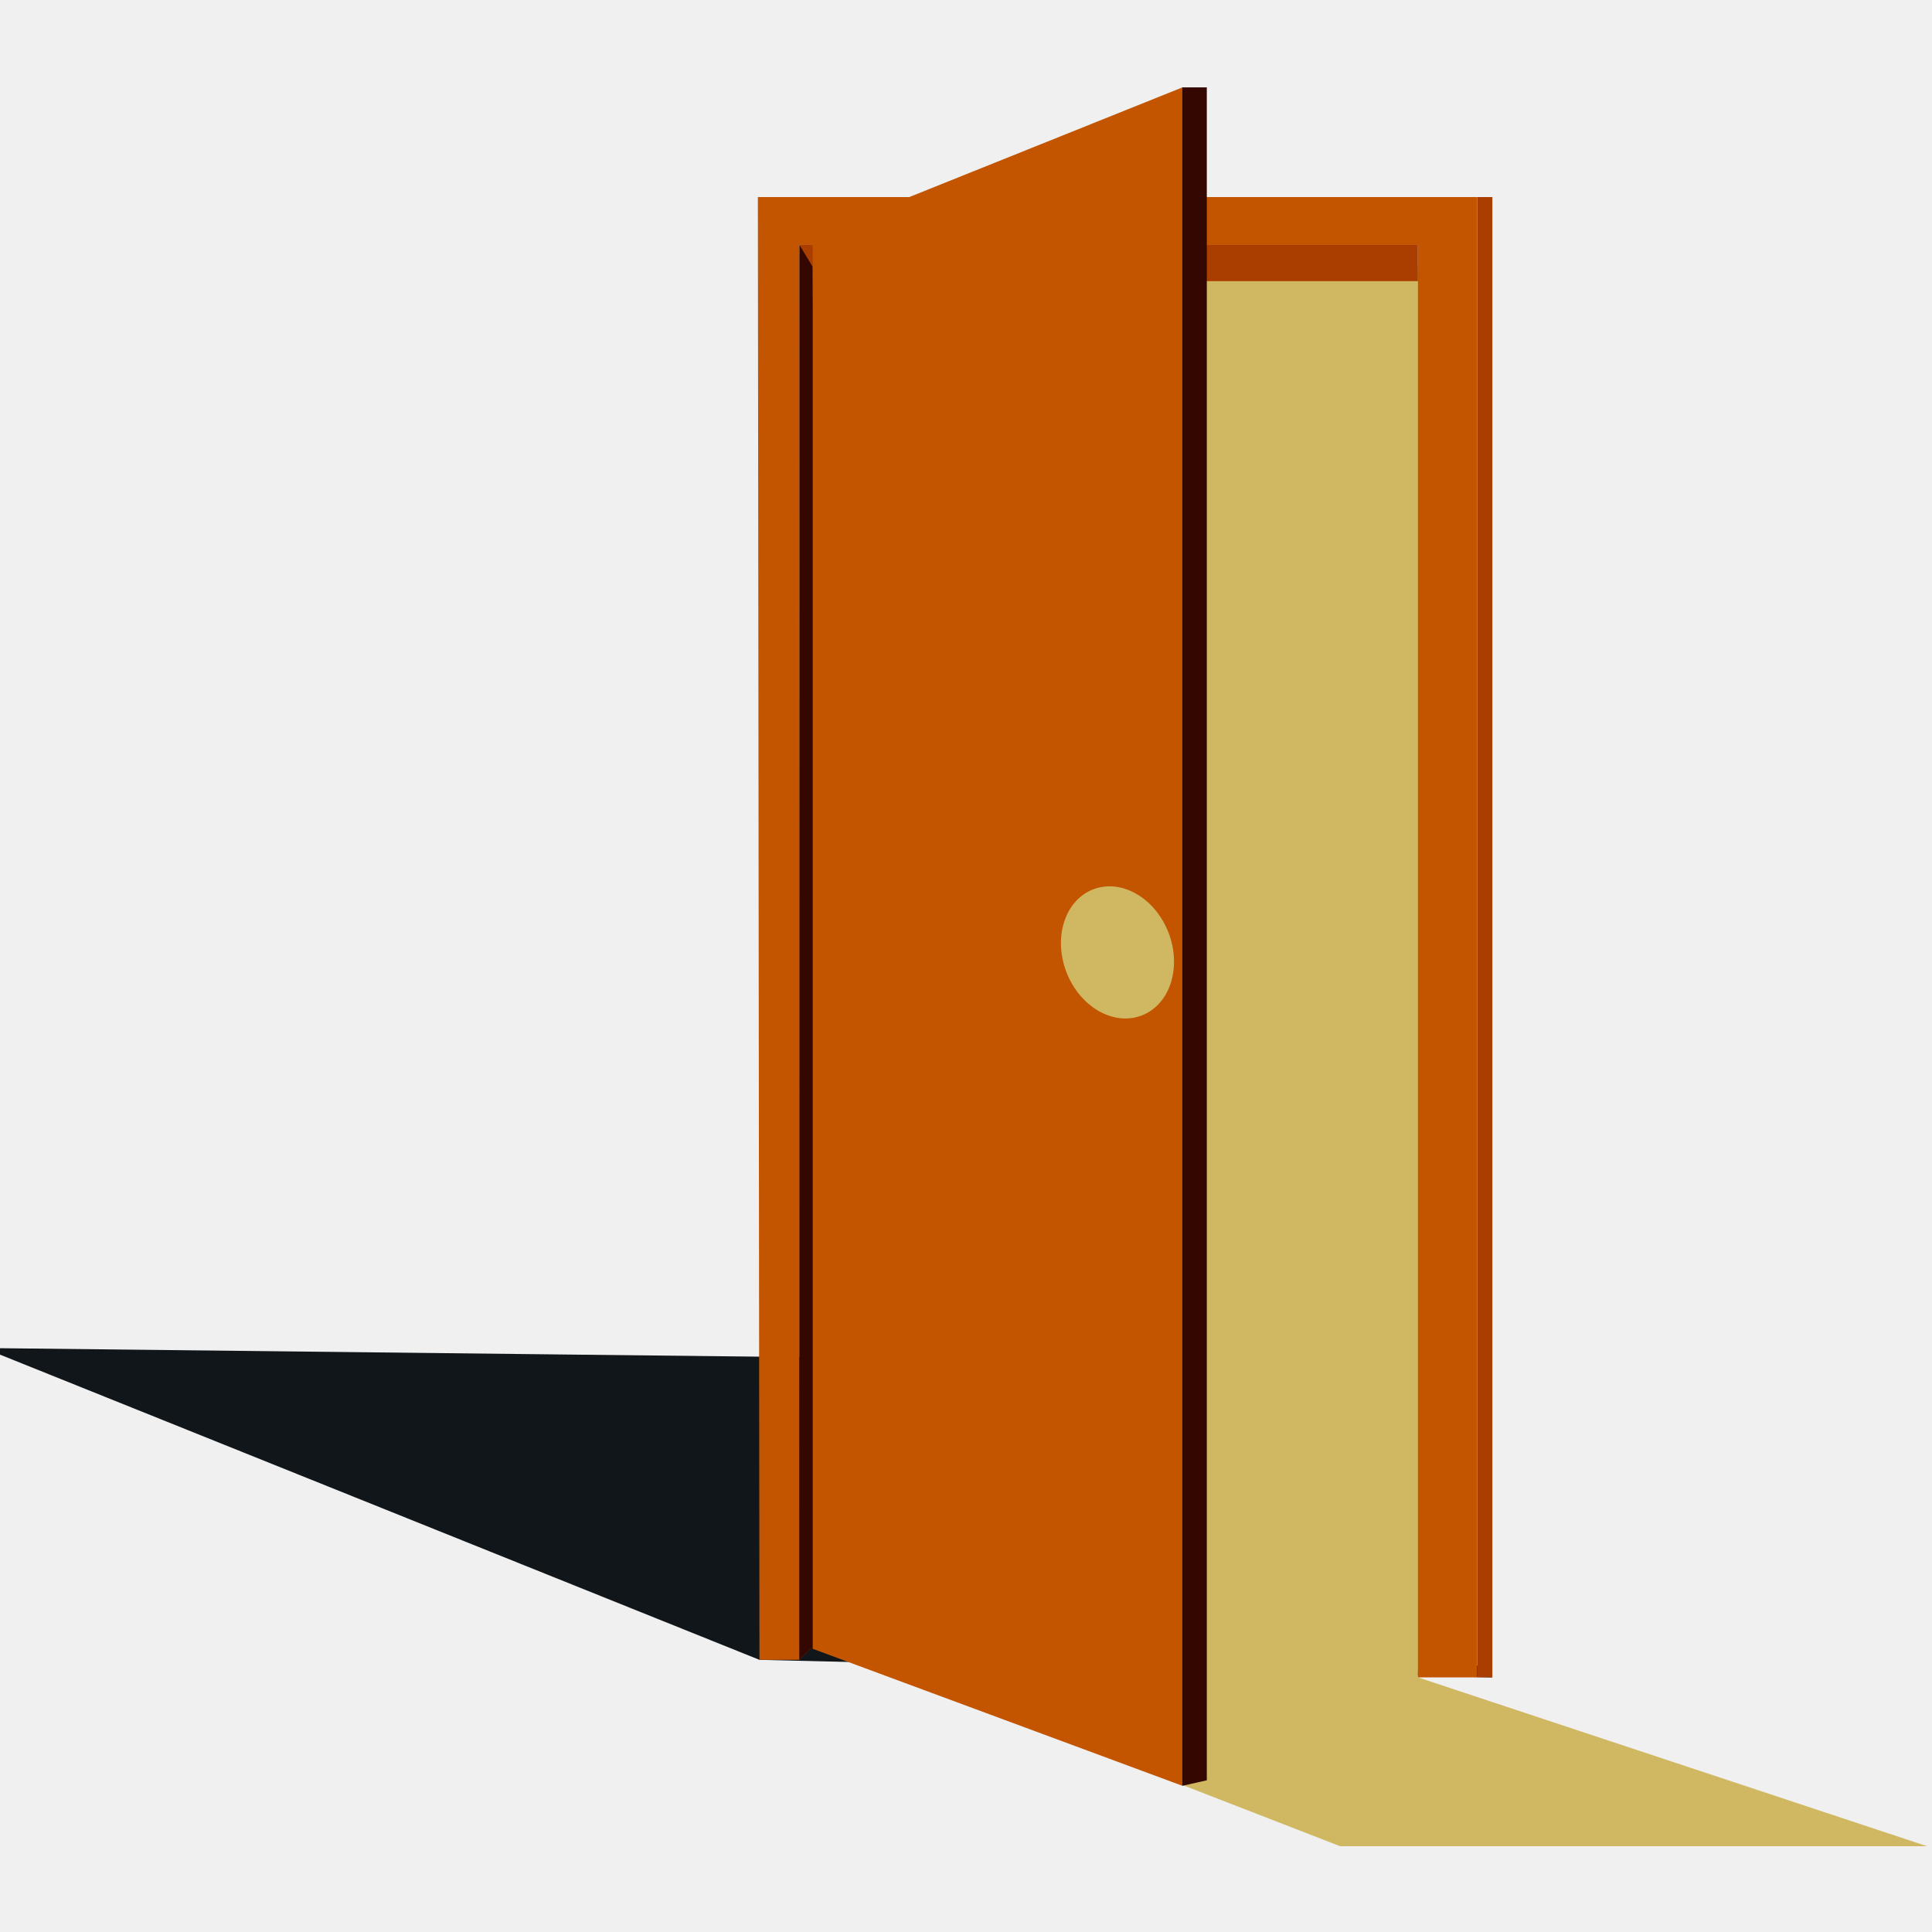
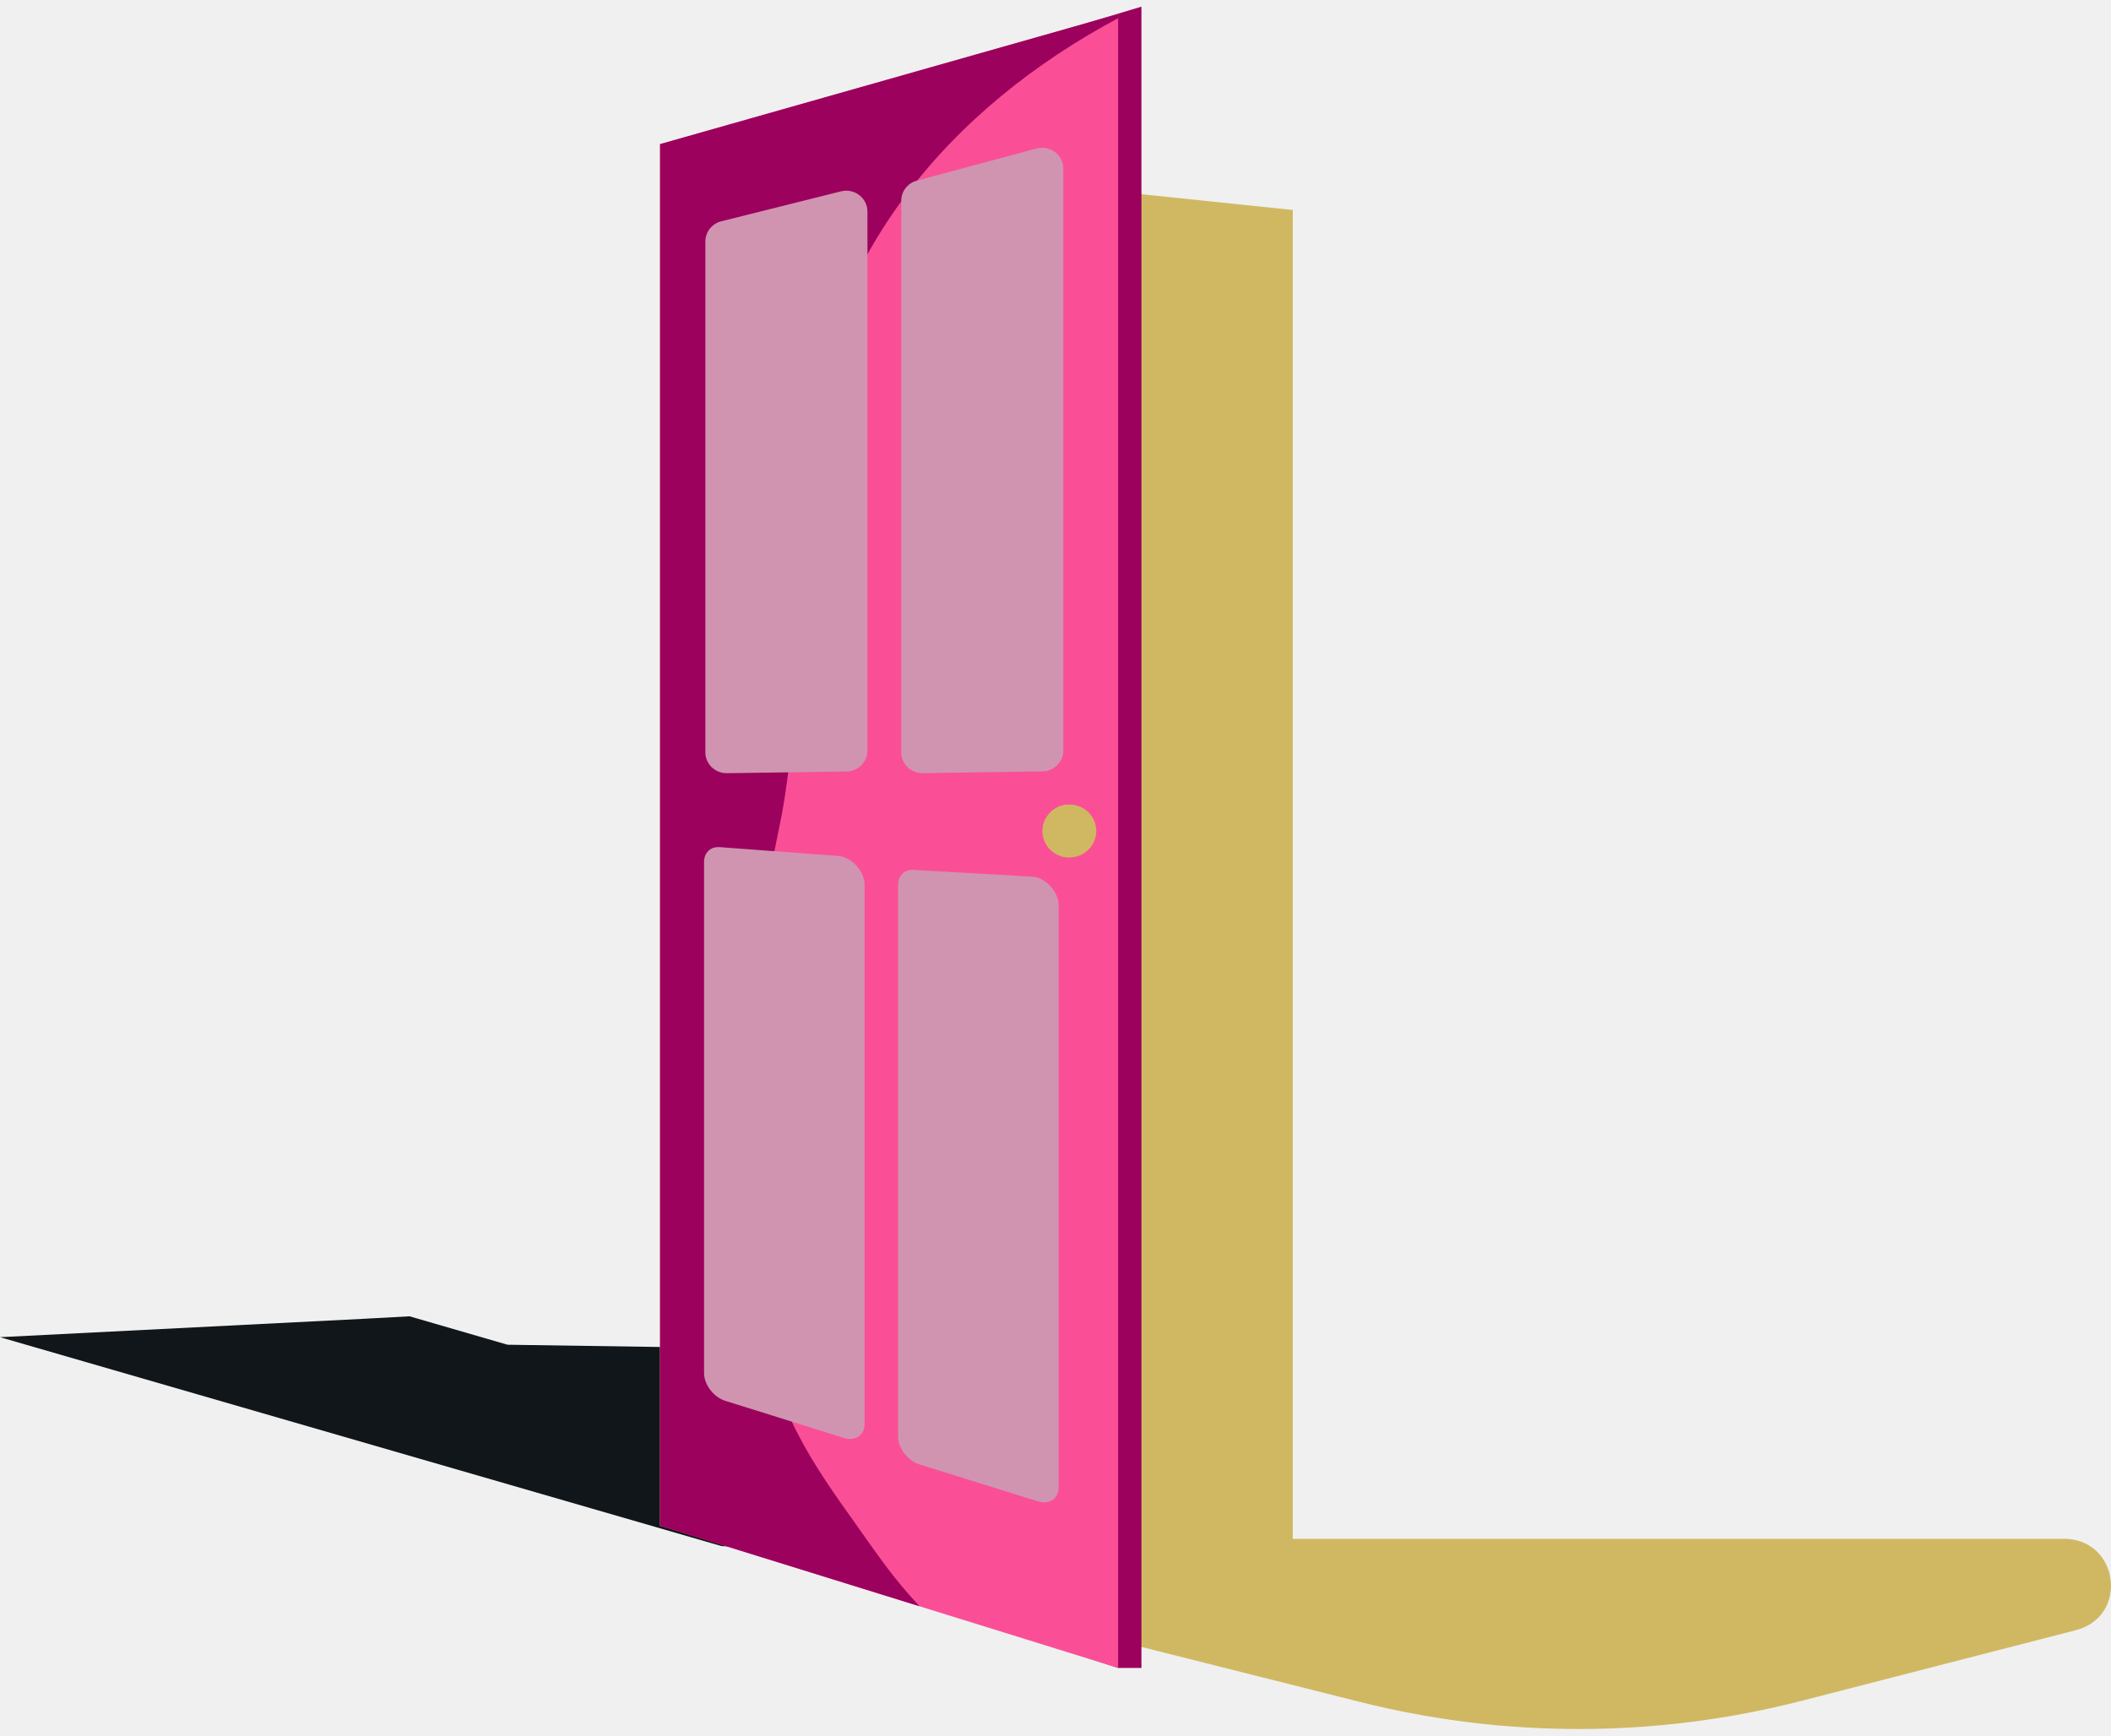
- <svg xmlns="http://www.w3.org/2000/svg" width="45" height="45" viewBox="0 0 45 45" fill="none">
-   <g clip-path="url(#clip0_4211_44541)">
-     <path d="M-0.383 31.398L25.314 31.685L34.759 39.071L17.69 38.661L-0.383 31.398Z" fill="#101619" />
-     <path d="M33.026 39.069L33.581 6.215H18.928V38.232L31.214 43.002H44.886L33.026 39.069Z" fill="#D0B863" />
-     <path d="M17.652 4.59H34.405V39.069H33.027V5.705H18.62V38.66H17.689L17.652 4.59Z" fill="#C35500" />
-     <path d="M18.619 5.703L18.628 5.715L18.619 38.658L19.182 38.112V6.548H33.026V5.703H18.619Z" fill="#A93E00" />
-     <path d="M34.76 4.59H34.406V39.069H34.76V4.59Z" fill="#A93E00" />
-     <path d="M18.619 5.703V38.658L19.182 38.112L18.928 6.213L18.619 5.703Z" fill="#340800" />
-     <path d="M18.93 5.493V38.404L27.541 41.595V2.035L18.93 5.493Z" fill="#C35500" />
-     <path d="M28.109 2.035H27.539V41.595L28.109 41.467V2.035Z" fill="#340800" />
-     <ellipse cx="1.432" cy="1.432" rx="1.432" ry="1.432" transform="matrix(0.866025 0.5 -0.309017 0.951057 25.2305 20.1055)" fill="#D0B863" />
-   </g>
-   <defs>
-     <clipPath id="clip0_4211_44541">
-       <rect width="45" height="43.035" fill="white" transform="translate(0 0.984375)" />
-     </clipPath>
-   </defs>
+ <svg xmlns="http://www.w3.org/2000/svg" width="45" height="37" viewBox="0 0 45 37" fill="none">
+   <path d="M26.025 32.558C26.046 32.423 26.068 32.29 26.09 32.155L14.219 28.717L10.819 28.667L8.73 28.061L7.776 28.113L0 28.506L15.382 32.96L25.892 33.385C25.936 33.109 25.98 32.834 26.025 32.558Z" fill="#101619" />
+   <path d="M14.071 3.073L27.558 4.476V32.804H43.994C45.173 32.804 45.389 34.459 44.248 34.753L38.413 36.256C35.327 37.051 32.086 37.06 28.995 36.283L14.07 32.526V3.073H14.071Z" fill="#D0B863" />
+   <path d="M14.562 32.525L23.835 35.557H24.332V0.142L14.562 3.073V32.525Z" fill="#9B015D" />
+   <path d="M14.071 32.525L23.835 35.557V0.301L14.071 3.073V32.525Z" fill="#FA4F96" />
+   <path d="M16.384 28.1C16.361 27.256 16.482 26.401 16.635 25.567C16.781 24.779 16.963 24.006 16.928 23.201C16.898 22.529 16.748 21.874 16.605 21.219C16.469 20.593 16.352 19.962 16.363 19.319C16.374 18.652 16.545 18.003 16.668 17.349C16.691 17.22 16.714 17.09 16.734 16.959C16.978 15.337 17.011 13.697 17.078 12.062C17.1 11.406 17.127 10.748 17.181 10.094C17.25 9.215 17.368 8.342 17.616 7.497C17.968 6.306 18.544 5.186 19.29 4.187C20.481 2.593 22.073 1.329 23.835 0.388V0.301L14.071 3.072V32.525L19.602 34.242C19.529 34.163 19.456 34.083 19.385 34.003C18.909 33.467 18.51 32.862 18.094 32.281C17.638 31.643 17.194 30.988 16.865 30.277C16.775 30.085 16.7 29.889 16.639 29.691C16.604 29.583 16.572 29.474 16.545 29.363C16.445 28.947 16.397 28.525 16.385 28.099L16.384 28.1Z" fill="#9B015D" />
+   <path d="M19.67 16.482L22.222 16.444C22.468 16.44 22.667 16.242 22.667 16V3.595C22.667 3.302 22.384 3.089 22.096 3.166L19.544 3.851C19.348 3.903 19.212 4.079 19.212 4.279V16.038C19.212 16.287 19.418 16.486 19.67 16.482Z" fill="#D094B0" />
+   <path d="M15.494 16.483L18.046 16.447C18.293 16.444 18.491 16.245 18.491 16.003V4.51C18.491 4.22 18.214 4.008 17.928 4.079L15.377 4.717C15.177 4.767 15.036 4.944 15.036 5.148V16.038C15.036 16.286 15.242 16.486 15.494 16.482V16.483Z" fill="#D094B0" />
+   <path d="M19.598 31.217L22.126 32.006C22.37 32.082 22.567 31.948 22.567 31.706V19.301C22.567 19.008 22.287 18.704 22.003 18.688L19.475 18.545C19.28 18.534 19.145 18.665 19.145 18.866V30.625C19.145 30.873 19.349 31.14 19.599 31.218L19.598 31.217Z" fill="#D094B0" />
+   <path d="M15.461 29.863L17.989 30.654C18.233 30.73 18.43 30.597 18.43 30.354V18.862C18.43 18.572 18.155 18.27 17.873 18.248L15.345 18.059C15.146 18.044 15.008 18.175 15.008 18.379V29.27C15.008 29.518 15.212 29.785 15.461 29.863V29.863Z" fill="#D094B0" />
+   <path d="M22.797 18.279C23.113 18.279 23.369 18.026 23.369 17.715C23.369 17.404 23.113 17.151 22.797 17.151C22.48 17.151 22.224 17.404 22.224 17.715C22.224 18.026 22.48 18.279 22.797 18.279Z" fill="#D0B863" />
+   <path d="M22.727 17.156C22.443 17.191 22.224 17.428 22.224 17.716C22.224 18.004 22.443 18.241 22.727 18.275C23.01 18.241 23.229 18.004 23.229 17.716C23.229 17.428 23.01 17.191 22.727 17.156Z" fill="#D0B863" />
</svg>
